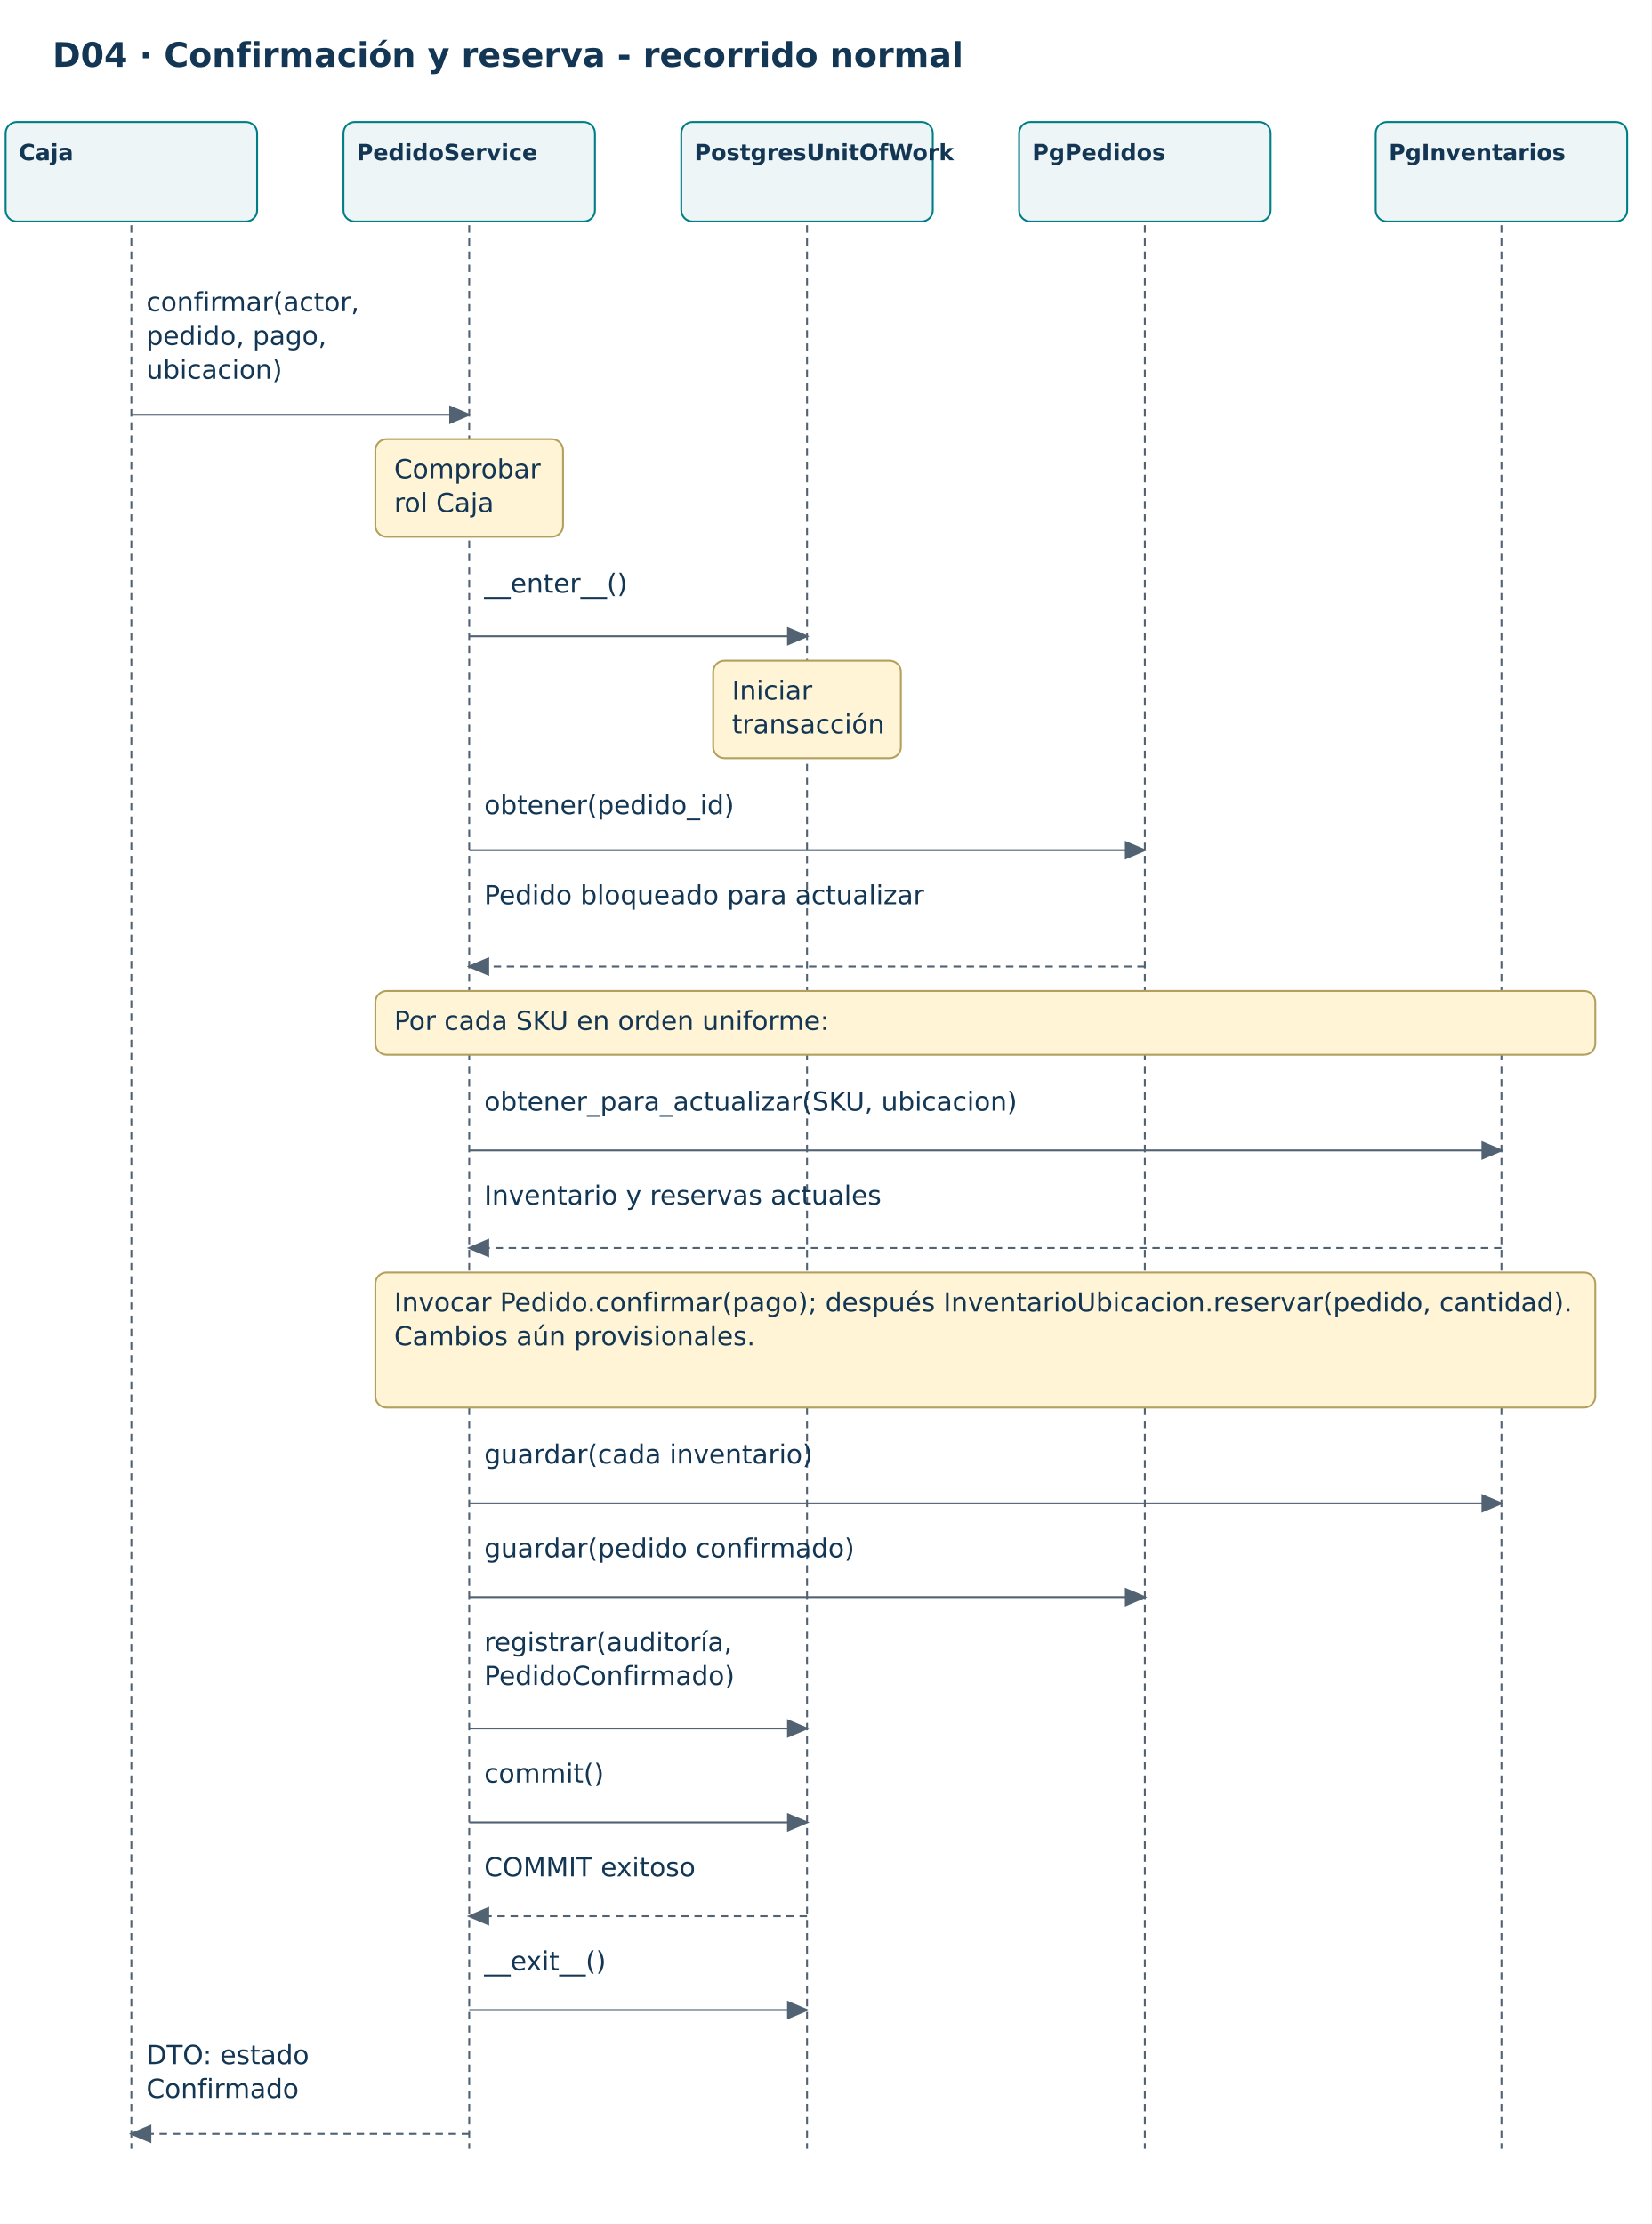
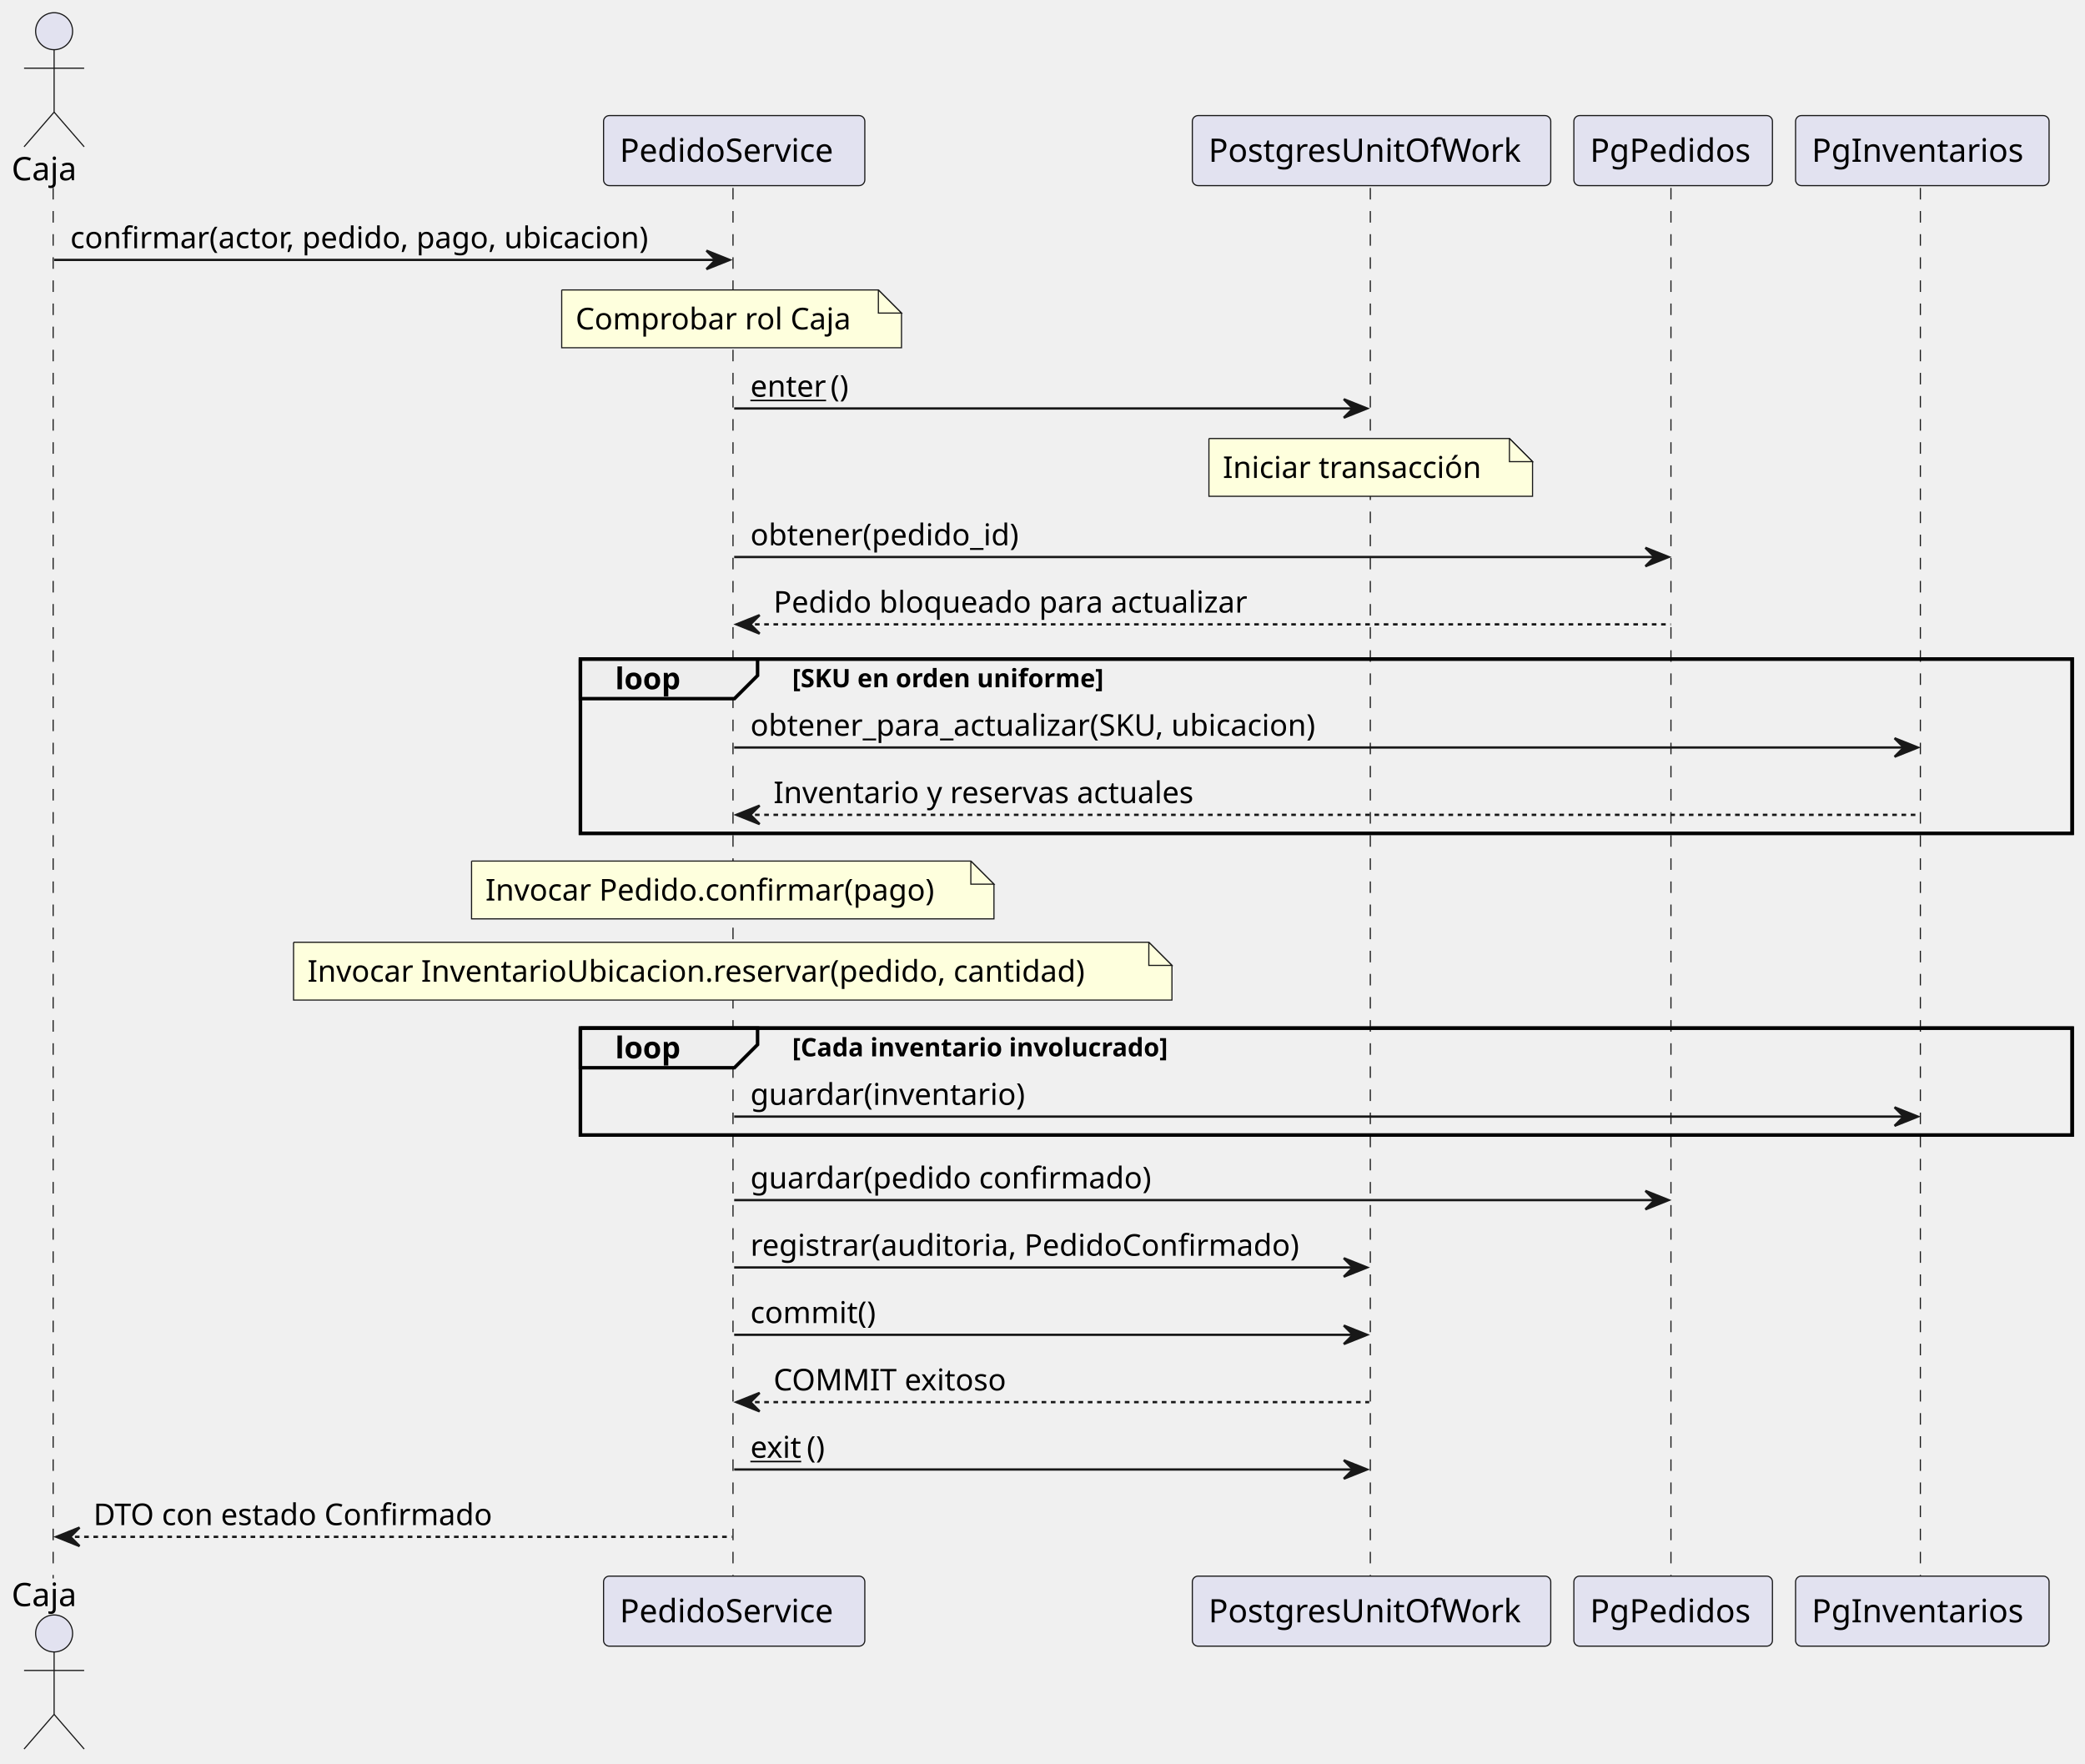
- <svg xmlns="http://www.w3.org/2000/svg" width="880" height="1185" viewBox="0 0 880 1185">
-   <rect width="100%" height="100%" fill="white" />
-   <text x="28" y="35.6" font-family="DejaVu Sans" font-size="18" font-weight="700" fill="#123653">D04 · Confirmación y reserva - recorrido normal</text>
-   <rect x="3" y="65" width="134" height="53" rx="6" fill="#edf5f6" stroke="#007e86" />
-   <text x="10" y="85.4" font-family="DejaVu Sans" font-size="12" font-weight="700" fill="#123653">Caja</text>
-   <path d="M 70 120 L 70 1145" fill="none" stroke="#516273" stroke-dasharray="4 3" />
-   <rect x="183" y="65" width="134" height="53" rx="6" fill="#edf5f6" stroke="#007e86" />
-   <text x="190" y="85.4" font-family="DejaVu Sans" font-size="12" font-weight="700" fill="#123653">PedidoService</text>
-   <path d="M 250 120 L 250 1145" fill="none" stroke="#516273" stroke-dasharray="4 3" />
-   <rect x="363" y="65" width="134" height="53" rx="6" fill="#edf5f6" stroke="#007e86" />
-   <text x="370" y="85.4" font-family="DejaVu Sans" font-size="12" font-weight="700" fill="#123653">PostgresUnitOfWork</text>
-   <path d="M 430 120 L 430 1145" fill="none" stroke="#516273" stroke-dasharray="4 3" />
-   <rect x="543" y="65" width="134" height="53" rx="6" fill="#edf5f6" stroke="#007e86" />
-   <text x="550" y="85.4" font-family="DejaVu Sans" font-size="12" font-weight="700" fill="#123653">PgPedidos</text>
-   <path d="M 610 120 L 610 1145" fill="none" stroke="#516273" stroke-dasharray="4 3" />
-   <rect x="733" y="65" width="134" height="53" rx="6" fill="#edf5f6" stroke="#007e86" />
-   <text x="740" y="85.4" font-family="DejaVu Sans" font-size="12" font-weight="700" fill="#123653">PgInventarios</text>
-   <path d="M 800 120 L 800 1145" fill="none" stroke="#516273" stroke-dasharray="4 3" />
-   <text x="78" y="165.8" font-family="DejaVu Sans" font-size="14" font-weight="400" fill="#123653">confirmar(actor,</text>
-   <text x="78" y="183.8" font-family="DejaVu Sans" font-size="14" font-weight="400" fill="#123653">pedido, pago,</text>
-   <text x="78" y="201.8" font-family="DejaVu Sans" font-size="14" font-weight="400" fill="#123653">ubicacion)</text>
-   <path d="M 70 221 L 250 221" fill="none" stroke="#516273" />
-   <polygon points="250,221 239.868,225.284 239.868,216.716" fill="#516273" stroke="#516273" />
-   <rect x="200" y="234" width="100" height="52" rx="6" fill="#fff4d6" stroke="#b3a05e" />
-   <text x="210" y="254.8" font-family="DejaVu Sans" font-size="14" font-weight="400" fill="#123653">Comprobar</text>
-   <text x="210" y="272.8" font-family="DejaVu Sans" font-size="14" font-weight="400" fill="#123653">rol Caja</text>
-   <text x="258" y="315.8" font-family="DejaVu Sans" font-size="14" font-weight="400" fill="#123653">__enter__()</text>
-   <path d="M 250 339 L 430 339" fill="none" stroke="#516273" />
-   <polygon points="430,339 419.868,343.284 419.868,334.716" fill="#516273" stroke="#516273" />
-   <rect x="380" y="352" width="100" height="52" rx="6" fill="#fff4d6" stroke="#b3a05e" />
-   <text x="390" y="372.8" font-family="DejaVu Sans" font-size="14" font-weight="400" fill="#123653">Iniciar</text>
-   <text x="390" y="390.8" font-family="DejaVu Sans" font-size="14" font-weight="400" fill="#123653">transacción</text>
-   <text x="258" y="433.8" font-family="DejaVu Sans" font-size="14" font-weight="400" fill="#123653">obtener(pedido_id)</text>
-   <path d="M 250 453 L 610 453" fill="none" stroke="#516273" />
-   <polygon points="610,453 599.868,457.284 599.868,448.716" fill="#516273" stroke="#516273" />
-   <text x="258" y="481.8" font-family="DejaVu Sans" font-size="14" font-weight="400" fill="#123653">Pedido bloqueado para actualizar</text>
-   <path d="M 610 515 L 250 515" fill="none" stroke="#516273" stroke-dasharray="4 3" />
-   <polygon points="250,515 260.132,510.716 260.132,519.284" fill="#516273" stroke="#516273" />
-   <rect x="200" y="528" width="650" height="34" rx="6" fill="#fff4d6" stroke="#b3a05e" />
-   <text x="210" y="548.8" font-family="DejaVu Sans" font-size="14" font-weight="400" fill="#123653">Por cada SKU en orden uniforme:</text>
-   <text x="258" y="591.8" font-family="DejaVu Sans" font-size="14" font-weight="400" fill="#123653">obtener_para_actualizar(SKU, ubicacion)</text>
-   <path d="M 250 613 L 800 613" fill="none" stroke="#516273" />
-   <polygon points="800,613 789.868,617.284 789.868,608.716" fill="#516273" stroke="#516273" />
-   <text x="258" y="641.8" font-family="DejaVu Sans" font-size="14" font-weight="400" fill="#123653">Inventario y reservas actuales</text>
-   <path d="M 800 665 L 250 665" fill="none" stroke="#516273" stroke-dasharray="4 3" />
-   <polygon points="250,665 260.132,660.716 260.132,669.284" fill="#516273" stroke="#516273" />
-   <rect x="200" y="678" width="650" height="72" rx="6" fill="#fff4d6" stroke="#b3a05e" />
-   <text x="210" y="698.8" font-family="DejaVu Sans" font-size="14" font-weight="400" fill="#123653">Invocar Pedido.confirmar(pago); después InventarioUbicacion.reservar(pedido, cantidad).</text>
-   <text x="210" y="716.8" font-family="DejaVu Sans" font-size="14" font-weight="400" fill="#123653">Cambios aún provisionales.</text>
-   <text x="258" y="779.8" font-family="DejaVu Sans" font-size="14" font-weight="400" fill="#123653">guardar(cada inventario)</text>
-   <path d="M 250 801 L 800 801" fill="none" stroke="#516273" />
-   <polygon points="800,801 789.868,805.284 789.868,796.716" fill="#516273" stroke="#516273" />
-   <text x="258" y="829.8" font-family="DejaVu Sans" font-size="14" font-weight="400" fill="#123653">guardar(pedido confirmado)</text>
-   <path d="M 250 851 L 610 851" fill="none" stroke="#516273" />
-   <polygon points="610,851 599.868,855.284 599.868,846.716" fill="#516273" stroke="#516273" />
-   <text x="258" y="879.8" font-family="DejaVu Sans" font-size="14" font-weight="400" fill="#123653">registrar(auditoría,</text>
-   <text x="258" y="897.8" font-family="DejaVu Sans" font-size="14" font-weight="400" fill="#123653">PedidoConfirmado)</text>
-   <path d="M 250 921 L 430 921" fill="none" stroke="#516273" />
-   <polygon points="430,921 419.868,925.284 419.868,916.716" fill="#516273" stroke="#516273" />
-   <text x="258" y="949.8" font-family="DejaVu Sans" font-size="14" font-weight="400" fill="#123653">commit()</text>
-   <path d="M 250 971 L 430 971" fill="none" stroke="#516273" />
-   <polygon points="430,971 419.868,975.284 419.868,966.716" fill="#516273" stroke="#516273" />
-   <text x="258" y="999.8" font-family="DejaVu Sans" font-size="14" font-weight="400" fill="#123653">COMMIT exitoso</text>
-   <path d="M 430 1021 L 250 1021" fill="none" stroke="#516273" stroke-dasharray="4 3" />
-   <polygon points="250,1021 260.132,1016.716 260.132,1025.284" fill="#516273" stroke="#516273" />
-   <text x="258" y="1049.8" font-family="DejaVu Sans" font-size="14" font-weight="400" fill="#123653">__exit__()</text>
-   <path d="M 250 1071 L 430 1071" fill="none" stroke="#516273" />
-   <polygon points="430,1071 419.868,1075.284 419.868,1066.716" fill="#516273" stroke="#516273" />
-   <text x="78" y="1099.8" font-family="DejaVu Sans" font-size="14" font-weight="400" fill="#123653">DTO: estado</text>
-   <text x="78" y="1117.8" font-family="DejaVu Sans" font-size="14" font-weight="400" fill="#123653">Confirmado</text>
-   <path d="M 250 1137 L 70 1137" fill="none" stroke="#516273" stroke-dasharray="4 3" />
-   <polygon points="70,1137 80.132,1132.716 80.132,1141.284" fill="#516273" stroke="#516273" />
+ <svg xmlns="http://www.w3.org/2000/svg" contentStyleType="text/css" data-diagram-type="SEQUENCE" height="763px" preserveAspectRatio="none" style="width:902px;height:763px;background:#FFFFFF;" version="1.1" viewBox="0 0 902 763" width="902px" zoomAndPan="magnify">
+   <defs />
+   <g>
+     <rect fill="none" height="75.398" style="stroke:#000000;stroke-width:1.5;" width="645.355" x="251.106" y="285.094" />
+     <rect fill="none" height="46.266" style="stroke:#000000;stroke-width:1.5;" width="645.355" x="251.106" y="444.758" />
+     <g class="participant-lifeline" data-entity-uid="part1" data-qualified-name="Caja" id="part1-lifeline">
+       <g>
+         <rect fill="#000000" fill-opacity="0" height="601.523" width="8" x="19.412" y="81.297" />
+         <line style="stroke:#181818;stroke-width:0.5;stroke-dasharray:5,5;" x1="23" x2="23" y1="81.297" y2="682.82" />
+       </g>
+     </g>
+     <g class="participant-lifeline" data-entity-uid="part2" data-qualified-name="Servicio" id="part2-lifeline">
+       <g>
+         <rect fill="#000000" fill-opacity="0" height="601.523" width="8" x="313.619" y="81.297" />
+         <line style="stroke:#181818;stroke-width:0.5;stroke-dasharray:5,5;" x1="317.106" x2="317.106" y1="81.297" y2="682.82" />
+       </g>
+     </g>
+     <g class="participant-lifeline" data-entity-uid="part3" data-qualified-name="UoW" id="part3-lifeline">
+       <g>
+         <rect fill="#000000" fill-opacity="0" height="601.523" width="8" x="589.348" y="81.297" />
+         <line style="stroke:#181818;stroke-width:0.5;stroke-dasharray:5,5;" x1="592.818" x2="592.818" y1="81.297" y2="682.82" />
+       </g>
+     </g>
+     <g class="participant-lifeline" data-entity-uid="part4" data-qualified-name="Pedidos" id="part4-lifeline">
+       <g>
+         <rect fill="#000000" fill-opacity="0" height="601.523" width="8" x="719.831" y="81.297" />
+         <line style="stroke:#181818;stroke-width:0.5;stroke-dasharray:5,5;" x1="722.877" x2="722.877" y1="81.297" y2="682.82" />
+       </g>
+     </g>
+     <g class="participant-lifeline" data-entity-uid="part5" data-qualified-name="Inventarios" id="part5-lifeline">
+       <g>
+         <rect fill="#000000" fill-opacity="0" height="601.523" width="8" x="827.623" y="81.297" />
+         <line style="stroke:#181818;stroke-width:0.5;stroke-dasharray:5,5;" x1="830.785" x2="830.785" y1="81.297" y2="682.82" />
+       </g>
+     </g>
+     <g class="participant participant-head" data-entity-uid="part1" data-qualified-name="Caja" id="part1-head">
+       <text fill="#000000" font-family="sans-serif" font-size="14" lengthAdjust="spacing" textLength="30.823" x="5" y="77.995">Caja</text>
+       <ellipse cx="23.412" cy="13.5" fill="#E2E2F0" rx="8" ry="8" style="stroke:#181818;stroke-width:0.5;" />
+       <path d="M23.412,21.5 L23.412,48.5 M10.412,29.5 L36.412,29.5 M23.412,48.5 L10.412,63.5 M23.412,48.5 L36.412,63.5" fill="none" style="stroke:#181818;stroke-width:0.5;" />
+     </g>
+     <g class="participant participant-tail" data-entity-uid="part1" data-qualified-name="Caja" id="part1-tail">
+       <text fill="#000000" font-family="sans-serif" font-size="14" lengthAdjust="spacing" textLength="30.823" x="5" y="694.815">Caja</text>
+       <ellipse cx="23.412" cy="706.617" fill="#E2E2F0" rx="8" ry="8" style="stroke:#181818;stroke-width:0.5;" />
+       <path d="M23.412,714.617 L23.412,741.617 M10.412,722.617 L36.412,722.617 M23.412,741.617 L10.412,756.617 M23.412,741.617 L36.412,756.617" fill="none" style="stroke:#181818;stroke-width:0.5;" />
+     </g>
+     <g class="participant participant-head" data-entity-uid="part2" data-qualified-name="Servicio" id="part2-head">
+       <rect fill="#E2E2F0" height="30.297" rx="2.5" ry="2.5" style="stroke:#181818;stroke-width:0.5;" width="113.025" x="261.106" y="50" />
+       <text fill="#000000" font-family="sans-serif" font-size="14" lengthAdjust="spacing" textLength="99.025" x="268.106" y="69.995">PedidoService</text>
+     </g>
+     <g class="participant participant-tail" data-entity-uid="part2" data-qualified-name="Servicio" id="part2-tail">
+       <rect fill="#E2E2F0" height="30.297" rx="2.5" ry="2.5" style="stroke:#181818;stroke-width:0.5;" width="113.025" x="261.106" y="681.82" />
+       <text fill="#000000" font-family="sans-serif" font-size="14" lengthAdjust="spacing" textLength="99.025" x="268.106" y="701.815">PedidoService</text>
+     </g>
+     <g class="participant participant-head" data-entity-uid="part3" data-qualified-name="UoW" id="part3-head">
+       <rect fill="#E2E2F0" height="30.297" rx="2.5" ry="2.5" style="stroke:#181818;stroke-width:0.5;" width="155.06" x="515.818" y="50" />
+       <text fill="#000000" font-family="sans-serif" font-size="14" lengthAdjust="spacing" textLength="141.06" x="522.818" y="69.995">PostgresUnitOfWork</text>
+     </g>
+     <g class="participant participant-tail" data-entity-uid="part3" data-qualified-name="UoW" id="part3-tail">
+       <rect fill="#E2E2F0" height="30.297" rx="2.5" ry="2.5" style="stroke:#181818;stroke-width:0.5;" width="155.06" x="515.818" y="681.82" />
+       <text fill="#000000" font-family="sans-serif" font-size="14" lengthAdjust="spacing" textLength="141.06" x="522.818" y="701.815">PostgresUnitOfWork</text>
+     </g>
+     <g class="participant participant-head" data-entity-uid="part4" data-qualified-name="Pedidos" id="part4-head">
+       <rect fill="#E2E2F0" height="30.297" rx="2.5" ry="2.5" style="stroke:#181818;stroke-width:0.5;" width="85.907" x="680.877" y="50" />
+       <text fill="#000000" font-family="sans-serif" font-size="14" lengthAdjust="spacing" textLength="71.907" x="687.877" y="69.995">PgPedidos</text>
+     </g>
+     <g class="participant participant-tail" data-entity-uid="part4" data-qualified-name="Pedidos" id="part4-tail">
+       <rect fill="#E2E2F0" height="30.297" rx="2.5" ry="2.5" style="stroke:#181818;stroke-width:0.5;" width="85.907" x="680.877" y="681.82" />
+       <text fill="#000000" font-family="sans-serif" font-size="14" lengthAdjust="spacing" textLength="71.907" x="687.877" y="701.815">PgPedidos</text>
+     </g>
+     <g class="participant participant-head" data-entity-uid="part5" data-qualified-name="Inventarios" id="part5-head">
+       <rect fill="#E2E2F0" height="30.297" rx="2.5" ry="2.5" style="stroke:#181818;stroke-width:0.5;" width="109.676" x="776.785" y="50" />
+       <text fill="#000000" font-family="sans-serif" font-size="14" lengthAdjust="spacing" textLength="95.676" x="783.785" y="69.995">PgInventarios</text>
+     </g>
+     <g class="participant participant-tail" data-entity-uid="part5" data-qualified-name="Inventarios" id="part5-tail">
+       <rect fill="#E2E2F0" height="30.297" rx="2.5" ry="2.5" style="stroke:#181818;stroke-width:0.5;" width="109.676" x="776.785" y="681.82" />
+       <text fill="#000000" font-family="sans-serif" font-size="14" lengthAdjust="spacing" textLength="95.676" x="783.785" y="701.815">PgInventarios</text>
+     </g>
+     <g class="message" data-entity-1="part1" data-entity-2="part2" id="msg1">
+       <polygon fill="#181818" points="305.619,108.43,315.619,112.43,305.619,116.43,309.619,112.43" style="stroke:#181818;stroke-width:1;" />
+       <line style="stroke:#181818;stroke-width:1;" x1="23.412" x2="311.619" y1="112.43" y2="112.43" />
+       <text fill="#000000" font-family="sans-serif" font-size="13" lengthAdjust="spacing" textLength="270.207" x="30.412" y="107.364">confirmar(actor, pedido, pago, ubicacion)</text>
+     </g>
+     <path d="M243,125.43 L243,150.43 L390,150.43 L390,135.43 L380,125.43 L243,125.43" fill="#FEFFDD" style="stroke:#181818;stroke-width:0.5;" />
+     <path d="M380,125.43 L380,135.43 L390,135.43 L380,125.43" fill="#FEFFDD" style="stroke:#181818;stroke-width:0.5;" />
+     <text fill="#000000" font-family="sans-serif" font-size="13" lengthAdjust="spacing" textLength="126.604" x="249" y="142.497">Comprobar rol Caja</text>
+     <g class="message" data-entity-1="part2" data-entity-2="part3" id="msg2">
+       <polygon fill="#181818" points="581.348,172.695,591.348,176.695,581.348,180.695,585.348,176.695" style="stroke:#181818;stroke-width:1;" />
+       <line style="stroke:#181818;stroke-width:1;" x1="317.619" x2="587.348" y1="176.695" y2="176.695" />
+       <text fill="#000000" font-family="sans-serif" font-size="13" lengthAdjust="spacing" text-decoration="underline" textLength="34.677" x="324.619" y="171.629">enter</text>
+       <text fill="#000000" font-family="sans-serif" font-size="13" lengthAdjust="spacing" textLength="10.144" x="359.296" y="171.629">()</text>
+     </g>
+     <path d="M523,189.695 L523,214.695 L663,214.695 L663,199.695 L653,189.695 L523,189.695" fill="#FEFFDD" style="stroke:#181818;stroke-width:0.5;" />
+     <path d="M653,189.695 L653,199.695 L663,199.695 L653,189.695" fill="#FEFFDD" style="stroke:#181818;stroke-width:0.5;" />
+     <text fill="#000000" font-family="sans-serif" font-size="13" lengthAdjust="spacing" textLength="119.374" x="529" y="206.762">Iniciar transacción</text>
+     <g class="message" data-entity-1="part2" data-entity-2="part4" id="msg3">
+       <polygon fill="#181818" points="711.831,236.961,721.831,240.961,711.831,244.961,715.831,240.961" style="stroke:#181818;stroke-width:1;" />
+       <line style="stroke:#181818;stroke-width:1;" x1="317.619" x2="717.831" y1="240.961" y2="240.961" />
+       <text fill="#000000" font-family="sans-serif" font-size="13" lengthAdjust="spacing" textLength="123.71" x="324.619" y="235.895">obtener(pedido_id)</text>
+     </g>
+     <g class="message" data-entity-1="part4" data-entity-2="part2" id="msg4">
+       <polygon fill="#181818" points="328.619,266.094,318.619,270.094,328.619,274.094,324.619,270.094" style="stroke:#181818;stroke-width:1;" />
+       <line style="stroke:#181818;stroke-width:1;stroke-dasharray:2,2;" x1="322.619" x2="722.831" y1="270.094" y2="270.094" />
+       <text fill="#000000" font-family="sans-serif" font-size="13" lengthAdjust="spacing" textLength="218.086" x="334.619" y="265.028">Pedido bloqueado para actualizar</text>
+     </g>
+     <path d="M251.106,285.094 L327.73,285.094 L327.73,292.227 L317.73,302.227 L251.106,302.227 L251.106,285.094" fill="#EEEEEE" style="stroke:#000000;stroke-width:1.5;" />
+     <rect fill="none" height="75.398" style="stroke:#000000;stroke-width:1.5;" width="645.355" x="251.106" y="285.094" />
+     <text fill="#000000" font-family="sans-serif" font-size="13" font-weight="bold" lengthAdjust="spacing" textLength="31.624" x="266.106" y="298.161">loop</text>
+     <text fill="#000000" font-family="sans-serif" font-size="11" font-weight="bold" lengthAdjust="spacing" textLength="154.483" x="342.73" y="297.304">[SKU en orden uniforme]</text>
+     <g class="message" data-entity-1="part2" data-entity-2="part5" id="msg5">
+       <polygon fill="#181818" points="819.623,319.359,829.623,323.359,819.623,327.359,823.623,323.359" style="stroke:#181818;stroke-width:1;" />
+       <line style="stroke:#181818;stroke-width:1;" x1="317.619" x2="825.623" y1="323.359" y2="323.359" />
+       <text fill="#000000" font-family="sans-serif" font-size="13" lengthAdjust="spacing" textLength="264.056" x="324.619" y="318.293">obtener_para_actualizar(SKU, ubicacion)</text>
+     </g>
+     <g class="message" data-entity-1="part5" data-entity-2="part2" id="msg6">
+       <polygon fill="#181818" points="328.619,348.492,318.619,352.492,328.619,356.492,324.619,352.492" style="stroke:#181818;stroke-width:1;" />
+       <line style="stroke:#181818;stroke-width:1;stroke-dasharray:2,2;" x1="322.619" x2="830.623" y1="352.492" y2="352.492" />
+       <text fill="#000000" font-family="sans-serif" font-size="13" lengthAdjust="spacing" textLength="196.758" x="334.619" y="347.426">Inventario y reservas actuales</text>
+     </g>
+     <path d="M204,372.492 L204,397.492 L430,397.492 L430,382.492 L420,372.492 L204,372.492" fill="#FEFFDD" style="stroke:#181818;stroke-width:0.5;" />
+     <path d="M420,372.492 L420,382.492 L430,382.492 L420,372.492" fill="#FEFFDD" style="stroke:#181818;stroke-width:0.5;" />
+     <text fill="#000000" font-family="sans-serif" font-size="13" lengthAdjust="spacing" textLength="205.766" x="210" y="389.559">Invocar Pedido.confirmar(pago)</text>
+     <path d="M127,407.625 L127,432.625 L507,432.625 L507,417.625 L497,407.625 L127,407.625" fill="#FEFFDD" style="stroke:#181818;stroke-width:0.5;" />
+     <path d="M497,407.625 L497,417.625 L507,417.625 L497,407.625" fill="#FEFFDD" style="stroke:#181818;stroke-width:0.5;" />
+     <text fill="#000000" font-family="sans-serif" font-size="13" lengthAdjust="spacing" textLength="359.588" x="133" y="424.692">Invocar InventarioUbicacion.reservar(pedido, cantidad)</text>
+     <path d="M251.106,444.758 L327.73,444.758 L327.73,451.891 L317.73,461.891 L251.106,461.891 L251.106,444.758" fill="#EEEEEE" style="stroke:#000000;stroke-width:1.5;" />
+     <rect fill="none" height="46.266" style="stroke:#000000;stroke-width:1.5;" width="645.355" x="251.106" y="444.758" />
+     <text fill="#000000" font-family="sans-serif" font-size="13" font-weight="bold" lengthAdjust="spacing" textLength="31.624" x="266.106" y="457.825">loop</text>
+     <text fill="#000000" font-family="sans-serif" font-size="11" font-weight="bold" lengthAdjust="spacing" textLength="184.733" x="342.73" y="456.968">[Cada inventario involucrado]</text>
+     <g class="message" data-entity-1="part2" data-entity-2="part5" id="msg7">
+       <polygon fill="#181818" points="819.623,479.023,829.623,483.023,819.623,487.023,823.623,483.023" style="stroke:#181818;stroke-width:1;" />
+       <line style="stroke:#181818;stroke-width:1;" x1="317.619" x2="825.623" y1="483.023" y2="483.023" />
+       <text fill="#000000" font-family="sans-serif" font-size="13" lengthAdjust="spacing" textLength="127.264" x="324.619" y="477.957">guardar(inventario)</text>
+     </g>
+     <g class="message" data-entity-1="part2" data-entity-2="part4" id="msg8">
+       <polygon fill="#181818" points="711.831,515.156,721.831,519.156,711.831,523.156,715.831,519.156" style="stroke:#181818;stroke-width:1;" />
+       <line style="stroke:#181818;stroke-width:1;" x1="317.619" x2="717.831" y1="519.156" y2="519.156" />
+       <text fill="#000000" font-family="sans-serif" font-size="13" lengthAdjust="spacing" textLength="183.669" x="324.619" y="514.09">guardar(pedido confirmado)</text>
+     </g>
+     <g class="message" data-entity-1="part2" data-entity-2="part3" id="msg9">
+       <polygon fill="#181818" points="581.348,544.289,591.348,548.289,581.348,552.289,585.348,548.289" style="stroke:#181818;stroke-width:1;" />
+       <line style="stroke:#181818;stroke-width:1;" x1="317.619" x2="587.348" y1="548.289" y2="548.289" />
+       <text fill="#000000" font-family="sans-serif" font-size="13" lengthAdjust="spacing" textLength="251.729" x="324.619" y="543.223">registrar(auditoria, PedidoConfirmado)</text>
+     </g>
+     <g class="message" data-entity-1="part2" data-entity-2="part3" id="msg10">
+       <polygon fill="#181818" points="581.348,573.422,591.348,577.422,581.348,581.422,585.348,577.422" style="stroke:#181818;stroke-width:1;" />
+       <line style="stroke:#181818;stroke-width:1;" x1="317.619" x2="587.348" y1="577.422" y2="577.422" />
+       <text fill="#000000" font-family="sans-serif" font-size="13" lengthAdjust="spacing" textLength="59.281" x="324.619" y="572.356">commit()</text>
+     </g>
+     <g class="message" data-entity-1="part3" data-entity-2="part2" id="msg11">
+       <polygon fill="#181818" points="328.619,602.555,318.619,606.555,328.619,610.555,324.619,606.555" style="stroke:#181818;stroke-width:1;" />
+       <line style="stroke:#181818;stroke-width:1;stroke-dasharray:2,2;" x1="322.619" x2="592.348" y1="606.555" y2="606.555" />
+       <text fill="#000000" font-family="sans-serif" font-size="13" lengthAdjust="spacing" textLength="104.73" x="334.619" y="601.489">COMMIT exitoso</text>
+     </g>
+     <g class="message" data-entity-1="part2" data-entity-2="part3" id="msg12">
+       <polygon fill="#181818" points="581.348,631.688,591.348,635.688,581.348,639.688,585.348,635.688" style="stroke:#181818;stroke-width:1;" />
+       <line style="stroke:#181818;stroke-width:1;" x1="317.619" x2="587.348" y1="635.688" y2="635.688" />
+       <text fill="#000000" font-family="sans-serif" font-size="13" lengthAdjust="spacing" text-decoration="underline" textLength="24.4" x="324.619" y="630.622">exit</text>
+       <text fill="#000000" font-family="sans-serif" font-size="13" lengthAdjust="spacing" textLength="10.144" x="349.019" y="630.622">()</text>
+     </g>
+     <g class="message" data-entity-1="part2" data-entity-2="part1" id="msg13">
+       <polygon fill="#181818" points="34.412,660.82,24.412,664.82,34.412,668.82,30.412,664.82" style="stroke:#181818;stroke-width:1;" />
+       <line style="stroke:#181818;stroke-width:1;stroke-dasharray:2,2;" x1="28.412" x2="316.619" y1="664.82" y2="664.82" />
+       <text fill="#000000" font-family="sans-serif" font-size="13" lengthAdjust="spacing" textLength="183.6" x="40.412" y="659.754">DTO con estado Confirmado</text>
+     </g>
+   </g>
</svg>
